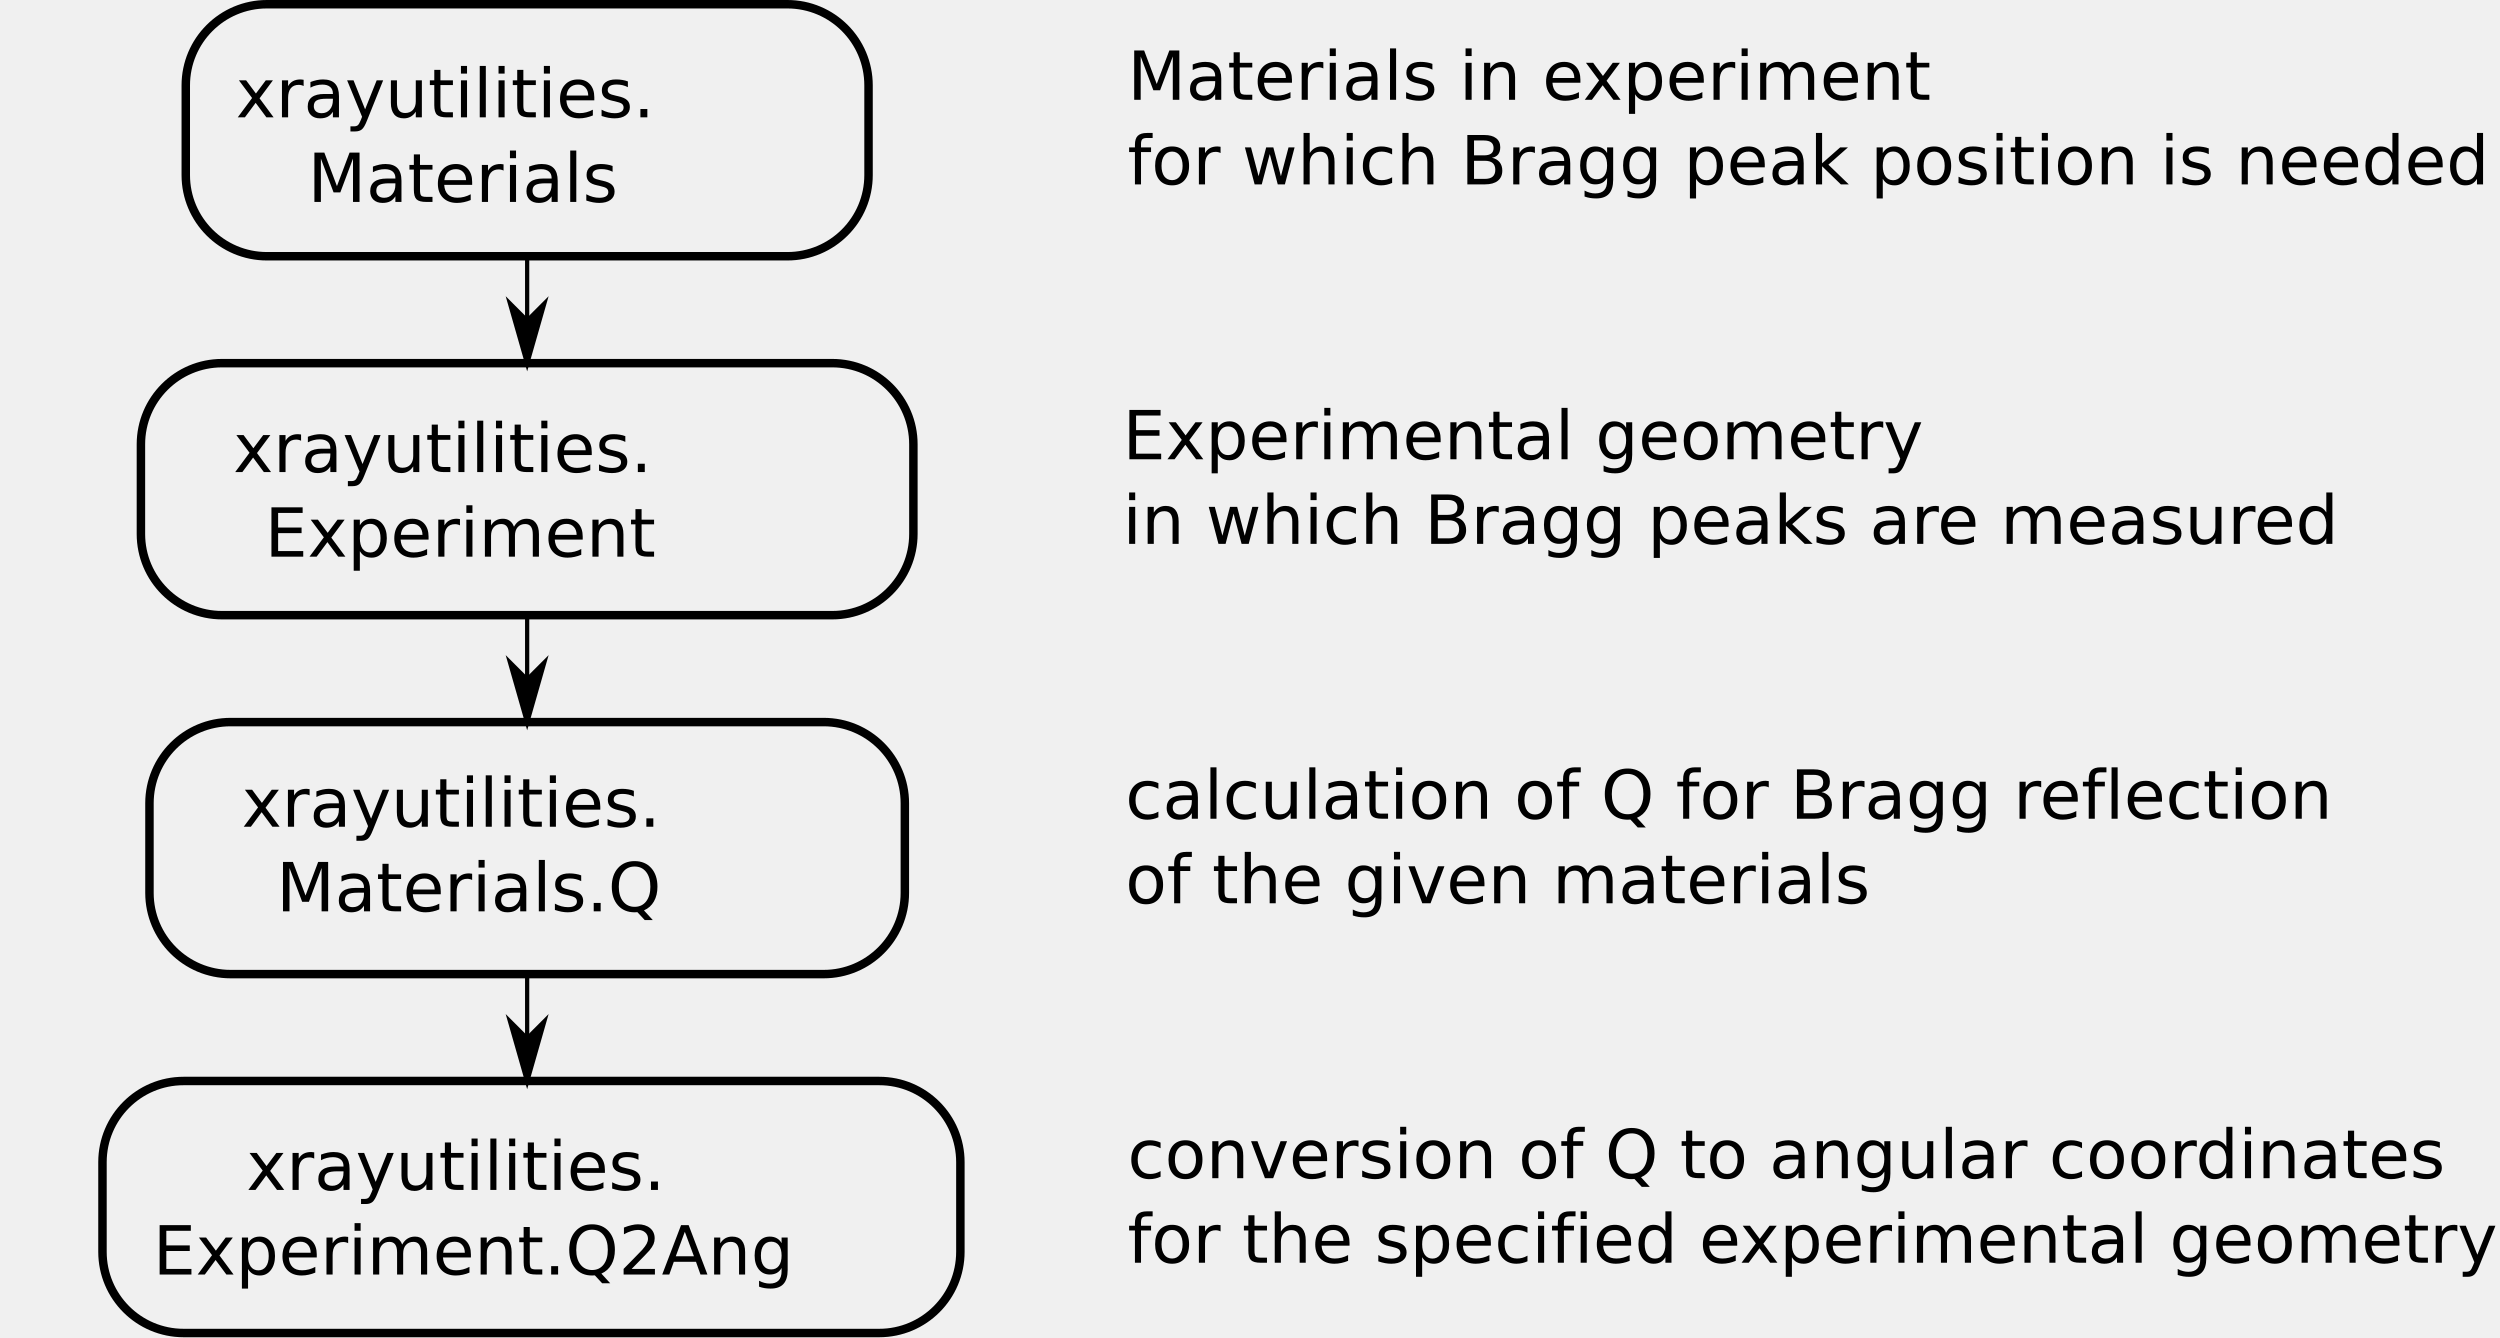
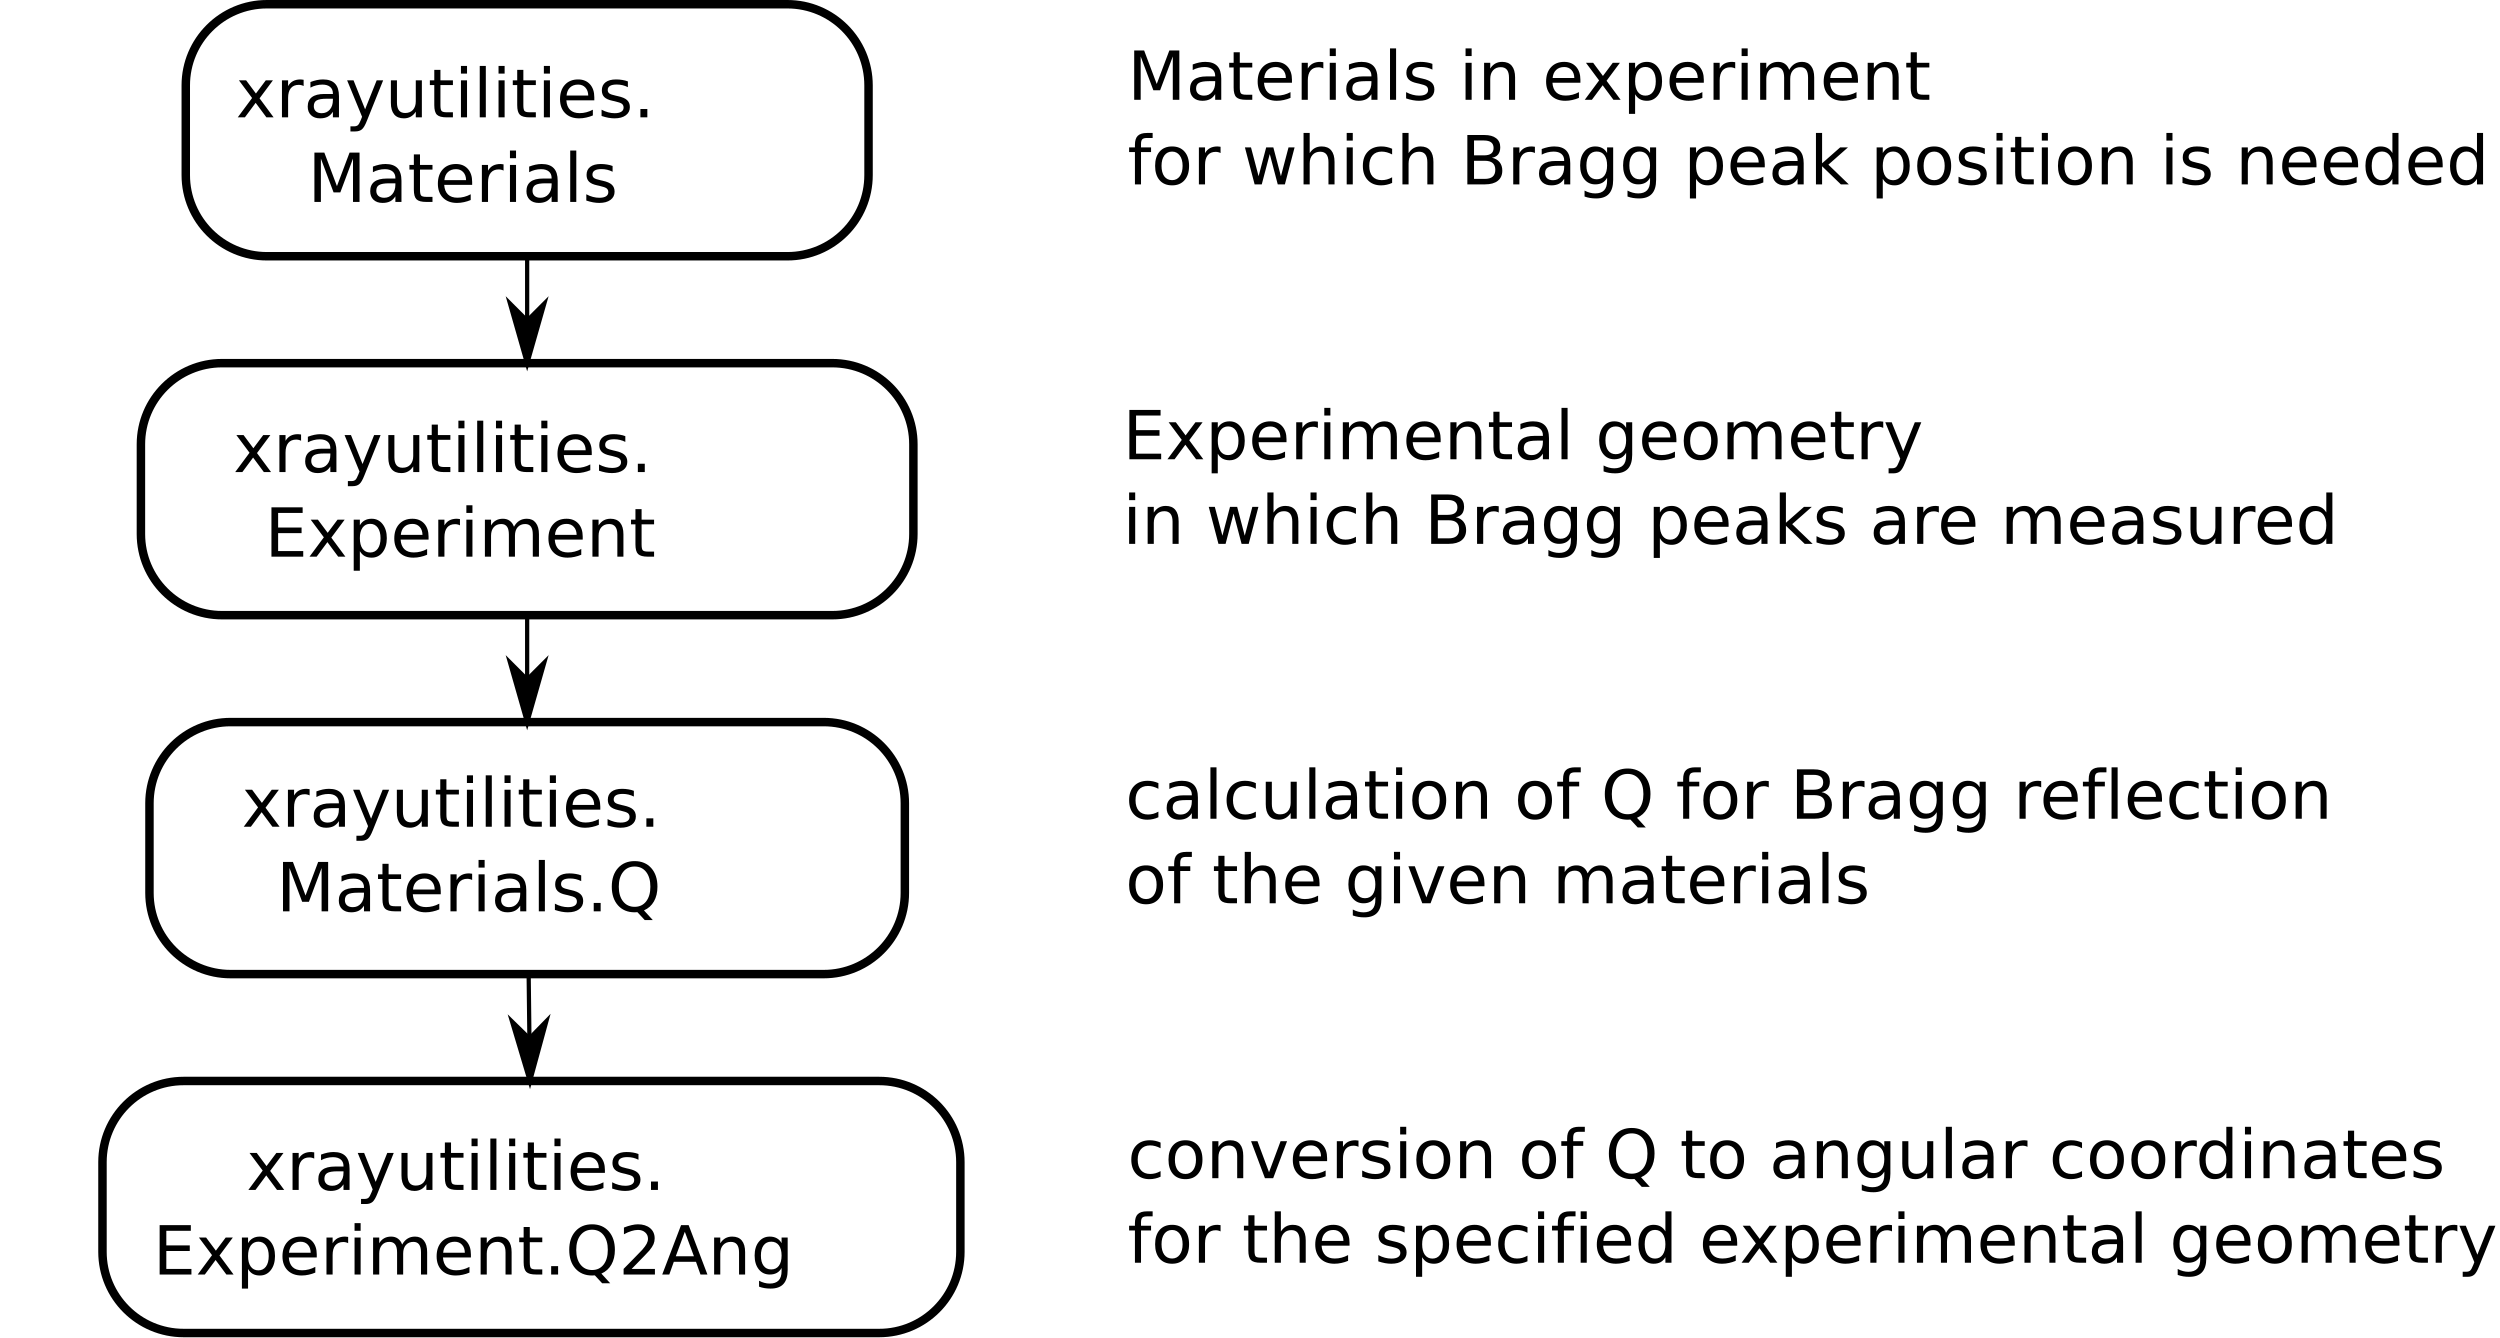
<svg xmlns="http://www.w3.org/2000/svg" width="591.202" height="316.234" id="svg2" version="1.1">
  <defs id="defs4">
    <marker orient="auto" refY="0" refX="0" id="Arrow1Lend" style="overflow:visible">
      <path id="path3978" d="M 0,0 5,-5 -12.5,0 5,5 0,0 z" style="fill-rule:evenodd;stroke:#000000;stroke-width:1pt;marker-start:none" transform="matrix(-0.8,0,0,-0.8,-10,0)" />
    </marker>
    <marker orient="auto" refY="0" refX="0" id="Arrow2Mend" style="overflow:visible">
      <path id="path4002" style="font-size:12px;fill-rule:evenodd;stroke-width:0.625;stroke-linejoin:round" d="M 8.719,4.034 -2.207,0.016 8.719,-4.002 c -1.745,2.372 -1.735,5.617 -6e-7,8.035 z" transform="scale(-0.6,-0.6)" />
    </marker>
  </defs>
  <g id="layer1" transform="translate(-52.29764,-148.1031)">
+     <rect style="color:#000000;fill:#ffffff;fill-opacity:1;fill-rule:nonzero;stroke:#ffffff;stroke-width:5;stroke-linecap:butt;stroke-linejoin:miter;stroke-miterlimit:4;stroke-opacity:1;stroke-dasharray:none;stroke-dashoffset:0;marker:none;visibility:visible;display:inline;overflow:visible;enable-background:accumulate" id="rect3037" width="611.142" height="326.279" x="-3.03" y="-4.995" transform="translate(52.29764,148.1031)" />
    <g id="g3878" transform="translate(-24.06092,-6.748746)">
      <rect ry="19.193" rx="19.193" y="155.852" x="120.29" height="59.599" width="161.461" id="rect2858-9" style="color:#000000;fill:none;stroke:#000000;stroke-width:2;stroke-linecap:butt;stroke-linejoin:miter;stroke-miterlimit:4;stroke-opacity:1;stroke-dasharray:none;stroke-dashoffset:0;marker:none;visibility:visible;display:inline;overflow:visible;enable-background:accumulate" />
      <text id="text2882-1" y="182.606" x="200.363" style="font-size:16px;font-style:normal;font-variant:normal;font-weight:normal;font-stretch:normal;line-height:125%;fill:none;stroke:#000000;stroke-width:1px;stroke-linecap:butt;stroke-linejoin:miter;stroke-opacity:1;font-family:Tymes;-inkscape-font-specification:Tymes" xml:space="preserve">
        <tspan style="font-size:16px;font-style:normal;font-variant:normal;font-weight:normal;font-stretch:normal;text-align:center;line-height:125%;writing-mode:lr-tb;text-anchor:middle;fill:#000000;fill-opacity:1;stroke:none;font-family:Bitstream Vera Sans;-inkscape-font-specification:Bitstream Vera Sans" y="182.606" x="200.363" id="tspan2884-2">xrayutilities.</tspan>
        <tspan style="font-size:16px;font-style:normal;font-variant:normal;font-weight:normal;font-stretch:normal;text-align:center;line-height:125%;writing-mode:lr-tb;text-anchor:middle;fill:#000000;fill-opacity:1;stroke:none;font-family:Bitstream Vera Sans;-inkscape-font-specification:Bitstream Vera Sans" y="202.606" x="200.363" id="tspan3033">Materials</tspan>
      </text>
    </g>
    <g id="g3885" transform="translate(-35.67768,-8.743663)">
      <rect ry="19.193" rx="19.193" y="242.725" x="121.3" height="59.599" width="182.674" id="rect2858-1" style="color:#000000;fill:none;stroke:#000000;stroke-width:2;stroke-linecap:butt;stroke-linejoin:miter;stroke-miterlimit:4;stroke-opacity:1;stroke-dasharray:none;stroke-dashoffset:0;marker:none;visibility:visible;display:inline;overflow:visible;enable-background:accumulate" />
      <text id="text2882-5" y="268.489" x="211.373" style="font-size:16px;font-style:normal;font-variant:normal;font-weight:normal;font-stretch:normal;line-height:125%;fill:none;stroke:#000000;stroke-width:1px;stroke-linecap:butt;stroke-linejoin:miter;stroke-opacity:1;font-family:Tymes;-inkscape-font-specification:Tymes" xml:space="preserve">
        <tspan style="font-size:16px;font-style:normal;font-variant:normal;font-weight:normal;font-stretch:normal;text-align:center;line-height:125%;writing-mode:lr-tb;text-anchor:middle;fill:#000000;fill-opacity:1;stroke:none;font-family:Bitstream Vera Sans;-inkscape-font-specification:Bitstream Vera Sans" y="268.489" x="211.373" id="tspan2884-5">xrayutilities.</tspan>
        <tspan style="font-size:16px;font-style:normal;font-variant:normal;font-weight:normal;font-stretch:normal;text-align:center;line-height:125%;writing-mode:lr-tb;text-anchor:middle;fill:#000000;fill-opacity:1;stroke:none;font-family:Bitstream Vera Sans;-inkscape-font-specification:Bitstream Vera Sans" y="288.489" x="211.373" id="tspan3035">Experiment</tspan>
      </text>
    </g>
    <text xml:space="preserve" style="font-size:16px;font-style:normal;font-variant:normal;font-weight:normal;font-stretch:normal;line-height:125%;fill:none;stroke:#000000;stroke-width:1px;stroke-linecap:butt;stroke-linejoin:miter;stroke-opacity:1;font-family:Tymes;-inkscape-font-specification:Tymes" x="318.937" y="171.703" id="text2882-2">
      <tspan x="318.937" y="171.703" style="font-size:16px;font-style:normal;font-variant:normal;font-weight:normal;font-stretch:normal;text-align:start;line-height:125%;writing-mode:lr-tb;text-anchor:start;fill:#000000;fill-opacity:1;stroke:none;font-family:Bitstream Vera Sans;-inkscape-font-specification:Bitstream Vera Sans" id="tspan3781">Materials in experiment</tspan>
      <tspan x="318.937" y="191.703" style="font-size:16px;font-style:normal;font-variant:normal;font-weight:normal;font-stretch:normal;text-align:start;line-height:125%;writing-mode:lr-tb;text-anchor:start;fill:#000000;fill-opacity:1;stroke:none;font-family:Bitstream Vera Sans;-inkscape-font-specification:Bitstream Vera Sans" id="tspan5404">for which Bragg peak position is needed</tspan>
    </text>
    <text xml:space="preserve" style="font-size:16px;font-style:normal;font-variant:normal;font-weight:normal;font-stretch:normal;line-height:125%;fill:none;stroke:#000000;stroke-width:1px;stroke-linecap:butt;stroke-linejoin:miter;stroke-opacity:1;font-family:Tymes;-inkscape-font-specification:Tymes" x="317.796" y="256.709" id="text2882-2-6">
      <tspan x="317.796" y="256.709" style="font-size:16px;font-style:normal;font-variant:normal;font-weight:normal;font-stretch:normal;text-align:start;line-height:125%;writing-mode:lr-tb;text-anchor:start;fill:#000000;fill-opacity:1;stroke:none;font-family:Bitstream Vera Sans;-inkscape-font-specification:Bitstream Vera Sans" id="tspan3781-0">Experimental geometry</tspan>
      <tspan x="317.796" y="276.709" style="font-size:16px;font-style:normal;font-variant:normal;font-weight:normal;font-stretch:normal;text-align:start;line-height:125%;writing-mode:lr-tb;text-anchor:start;fill:#000000;fill-opacity:1;stroke:none;font-family:Bitstream Vera Sans;-inkscape-font-specification:Bitstream Vera Sans" id="tspan3813">in which Bragg peaks are measured</tspan>
    </text>
    <g id="g3890" transform="translate(-80.62947,46.86545)">
      <rect ry="19.193" rx="19.193" y="356.872" x="157.161" height="59.599" width="202.877" id="rect2858-1-2" style="color:#000000;fill:none;stroke:#000000;stroke-width:2;stroke-linecap:butt;stroke-linejoin:miter;stroke-miterlimit:4;stroke-opacity:1;stroke-dasharray:none;stroke-dashoffset:0;marker:none;visibility:visible;display:inline;overflow:visible;enable-background:accumulate" />
      <text id="text2882-5-5" y="382.637" x="259.436" style="font-size:16px;font-style:normal;font-variant:normal;font-weight:normal;font-stretch:normal;line-height:125%;fill:none;stroke:#000000;stroke-width:1px;stroke-linecap:butt;stroke-linejoin:miter;stroke-opacity:1;font-family:Tymes;-inkscape-font-specification:Tymes" xml:space="preserve">
        <tspan style="font-size:16px;font-style:normal;font-variant:normal;font-weight:normal;font-stretch:normal;text-align:center;line-height:125%;writing-mode:lr-tb;text-anchor:middle;fill:#000000;fill-opacity:1;stroke:none;font-family:Bitstream Vera Sans;-inkscape-font-specification:Bitstream Vera Sans" y="382.637" x="259.436" id="tspan2884-5-1">xrayutilities.</tspan>
        <tspan style="font-size:16px;font-style:normal;font-variant:normal;font-weight:normal;font-stretch:normal;text-align:center;line-height:125%;writing-mode:lr-tb;text-anchor:middle;fill:#000000;fill-opacity:1;stroke:none;font-family:Bitstream Vera Sans;-inkscape-font-specification:Bitstream Vera Sans" y="402.637" x="259.436" id="tspan3039">Experiment.Q2Ang</tspan>
      </text>
    </g>
    <text xml:space="preserve" style="font-size:16px;font-style:normal;font-variant:normal;font-weight:normal;font-stretch:normal;line-height:125%;fill:none;stroke:#000000;stroke-width:1px;stroke-linecap:butt;stroke-linejoin:miter;stroke-opacity:1;font-family:Tymes;-inkscape-font-specification:Tymes" x="318.937" y="426.72" id="text2882-2-6-3">
      <tspan x="318.937" y="426.72" style="font-size:16px;font-style:normal;font-variant:normal;font-weight:normal;font-stretch:normal;text-align:start;line-height:125%;writing-mode:lr-tb;text-anchor:start;fill:#000000;fill-opacity:1;stroke:none;font-family:Bitstream Vera Sans;-inkscape-font-specification:Bitstream Vera Sans" id="tspan3813-2">conversion of Q to angular coordinates</tspan>
      <tspan x="318.937" y="446.72" style="font-size:16px;font-style:normal;font-variant:normal;font-weight:normal;font-stretch:normal;text-align:start;line-height:125%;writing-mode:lr-tb;text-anchor:start;fill:#000000;fill-opacity:1;stroke:none;font-family:Bitstream Vera Sans;-inkscape-font-specification:Bitstream Vera Sans" id="tspan5448">for the specified experimental geometry </tspan>
    </text>
    <g id="g3878-2" transform="translate(-32.64722,163.0076)">
      <rect ry="19.193" rx="19.193" y="155.852" x="120.29" height="59.599" width="178.633" id="rect2858-9-3" style="color:#000000;fill:none;stroke:#000000;stroke-width:2;stroke-linecap:butt;stroke-linejoin:miter;stroke-miterlimit:4;stroke-opacity:1;stroke-dasharray:none;stroke-dashoffset:0;marker:none;visibility:visible;display:inline;overflow:visible;enable-background:accumulate" />
      <text id="text2882-1-8" y="180.606" x="210.363" style="font-size:16px;font-style:normal;font-variant:normal;font-weight:normal;font-stretch:normal;line-height:125%;fill:none;stroke:#000000;stroke-width:1px;stroke-linecap:butt;stroke-linejoin:miter;stroke-opacity:1;font-family:Tymes;-inkscape-font-specification:Tymes" xml:space="preserve">
        <tspan style="font-size:16px;font-style:normal;font-variant:normal;font-weight:normal;font-stretch:normal;text-align:center;line-height:125%;writing-mode:lr-tb;text-anchor:middle;fill:#000000;fill-opacity:1;stroke:none;font-family:Bitstream Vera Sans;-inkscape-font-specification:Bitstream Vera Sans" y="180.606" x="210.363" id="tspan2884-2-3">xrayutilities.</tspan>
        <tspan style="font-size:16px;font-style:normal;font-variant:normal;font-weight:normal;font-stretch:normal;text-align:center;line-height:125%;writing-mode:lr-tb;text-anchor:middle;fill:#000000;fill-opacity:1;stroke:none;font-family:Bitstream Vera Sans;-inkscape-font-specification:Bitstream Vera Sans" y="200.606" x="210.363" id="tspan3037">Materials.Q</tspan>
      </text>
    </g>
    <text xml:space="preserve" style="font-size:16px;font-style:normal;font-variant:normal;font-weight:normal;font-stretch:normal;line-height:125%;fill:none;stroke:#000000;stroke-width:1px;stroke-linecap:butt;stroke-linejoin:miter;stroke-opacity:1;font-family:Tymes;-inkscape-font-specification:Tymes" x="318.421" y="341.715" id="text2882-2-1">
      <tspan x="318.421" y="341.715" style="font-size:16px;font-style:normal;font-variant:normal;font-weight:normal;font-stretch:normal;text-align:start;line-height:125%;writing-mode:lr-tb;text-anchor:start;fill:#000000;fill-opacity:1;stroke:none;font-family:Bitstream Vera Sans;-inkscape-font-specification:Bitstream Vera Sans" id="tspan5404-8">calculation of Q for Bragg reflection</tspan>
      <tspan x="318.421" y="361.715" style="font-size:16px;font-style:normal;font-variant:normal;font-weight:normal;font-stretch:normal;text-align:start;line-height:125%;writing-mode:lr-tb;text-anchor:start;fill:#000000;fill-opacity:1;stroke:none;font-family:Bitstream Vera Sans;-inkscape-font-specification:Bitstream Vera Sans" id="tspan5450">of the given materials </tspan>
    </text>
    <path style="fill:none;stroke:#000000;stroke-width:1px;stroke-linecap:butt;stroke-linejoin:miter;stroke-opacity:1;marker-end:url(#Arrow1Lend)" d="m 176.959,208.702 0,25.279" id="path5452" />
    <path style="fill:none;stroke:#000000;stroke-width:1px;stroke-linecap:butt;stroke-linejoin:miter;stroke-opacity:1;marker-end:url(#Arrow1Lend)" d="m 176.959,293.58 0,25.279" id="path5640" />
-     <path style="fill:none;stroke:#000000;stroke-width:1px;stroke-linecap:butt;stroke-linejoin:miter;stroke-opacity:1;marker-end:url(#Arrow1Lend)" d="m 176.959,378.458 0,25.279" id="path5828" />
+     <path style="fill:none;stroke:#000000;stroke-width:1px;stroke-linecap:butt;stroke-linejoin:miter;stroke-opacity:1;marker-end:url(#Arrow1Lend)" d="m 177.314,378.458 0.301,25.279" id="path5828" />
  </g>
</svg>
